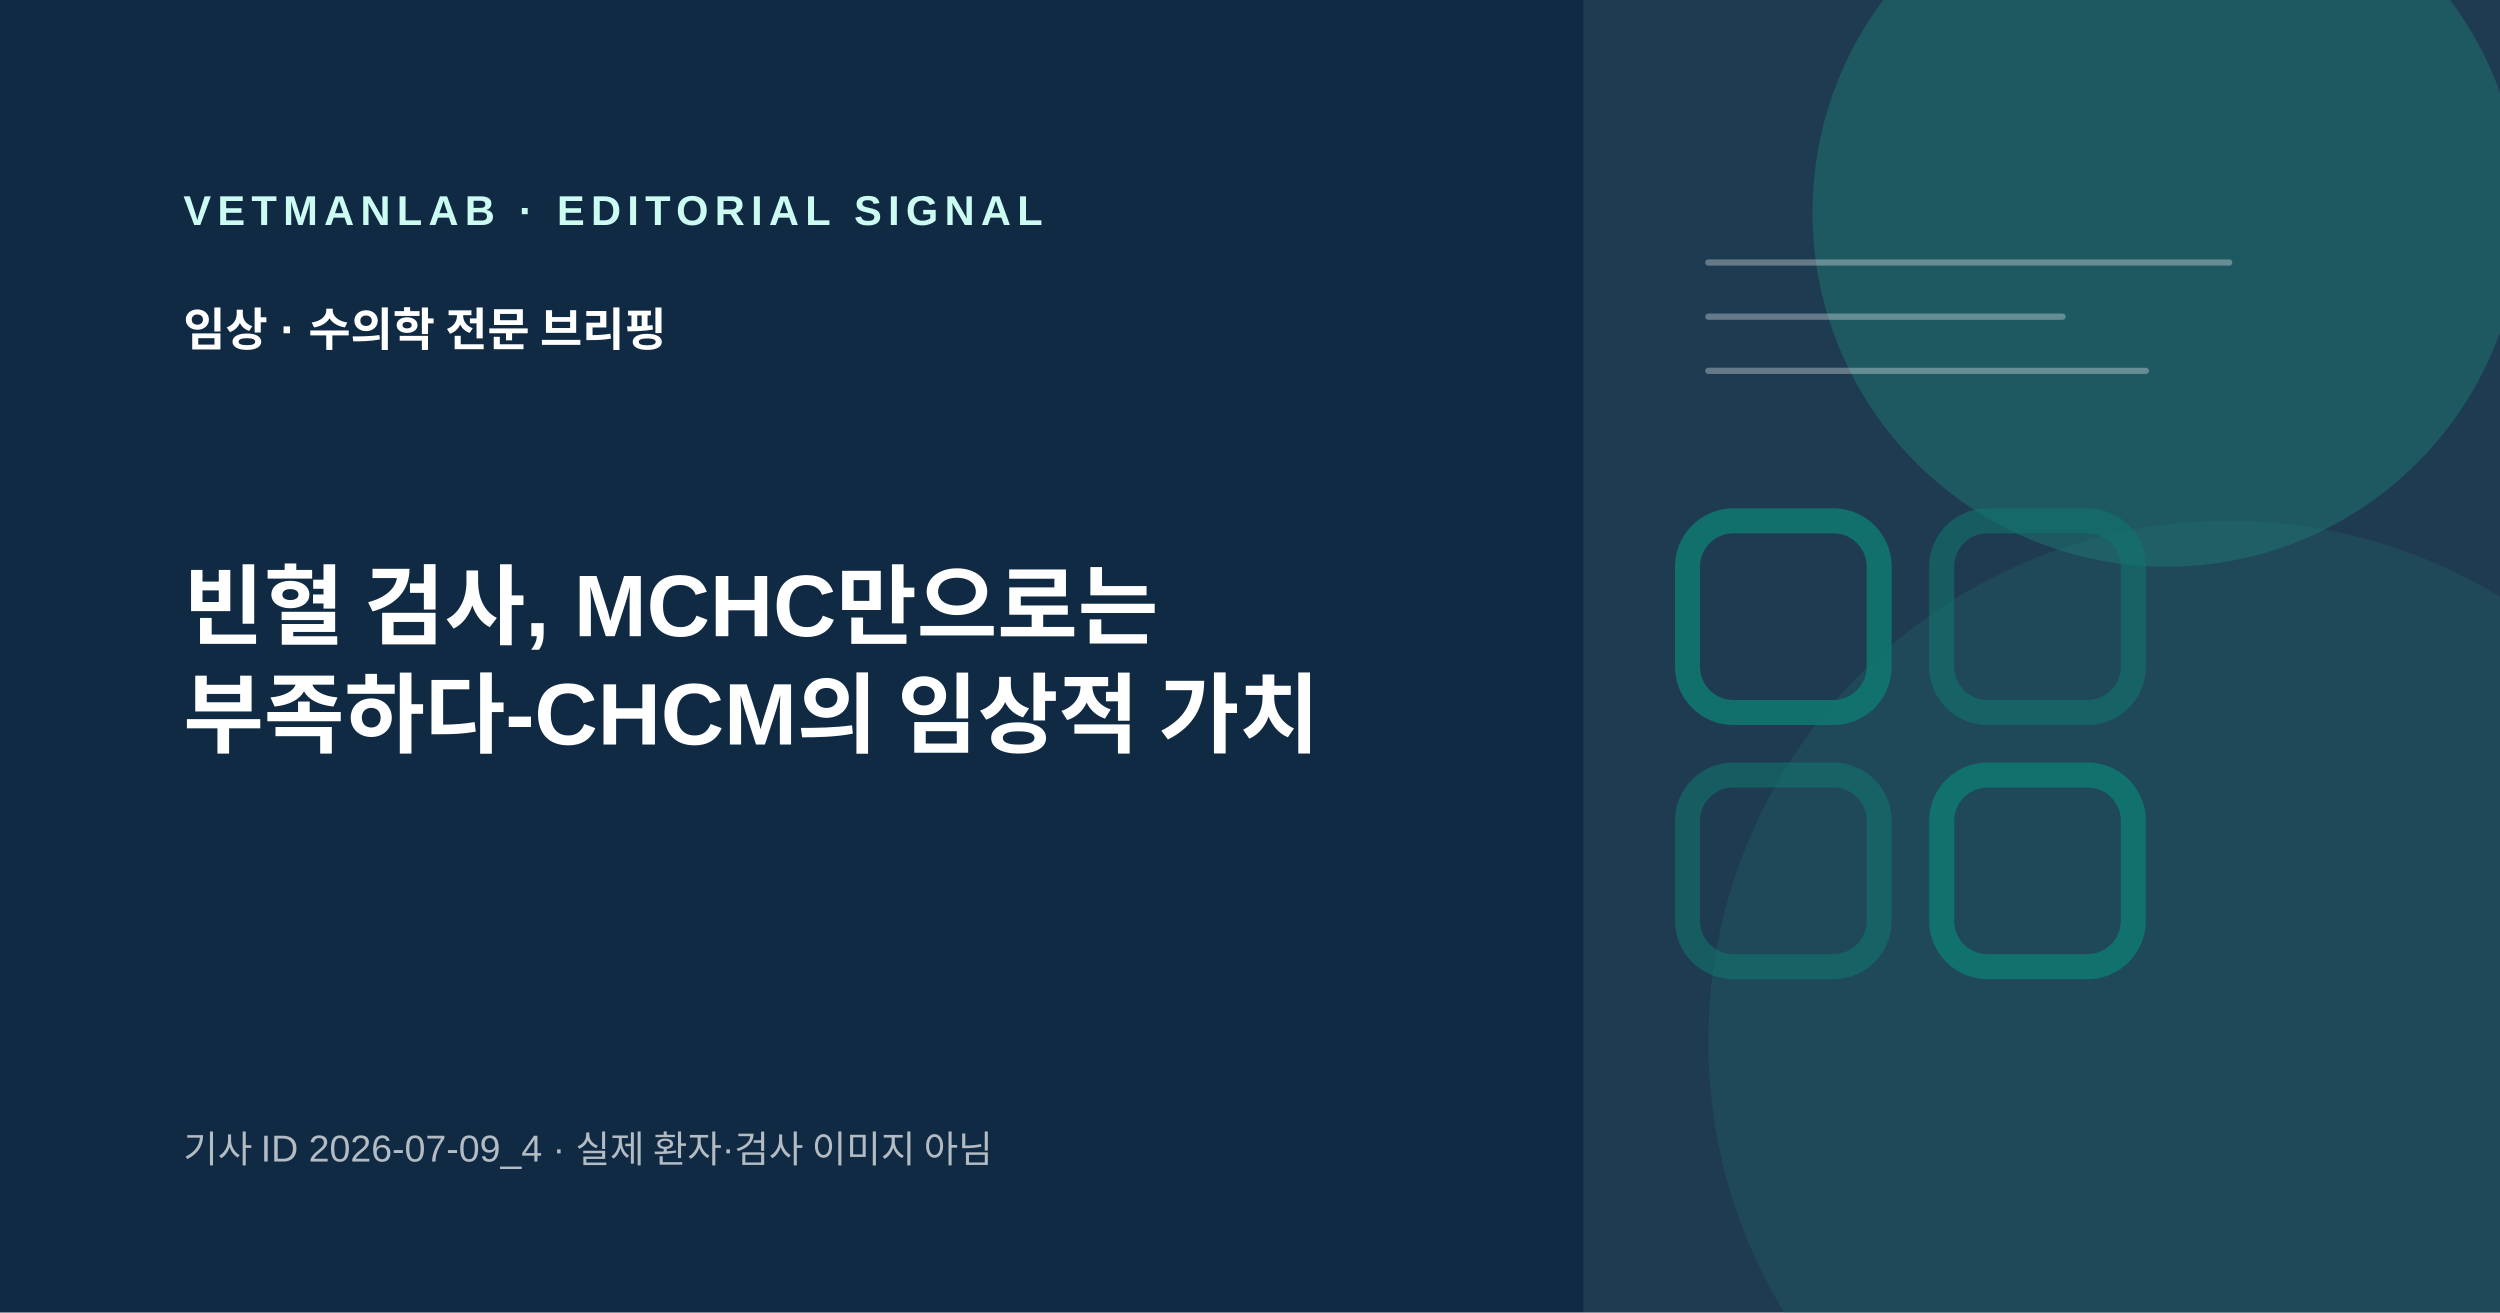
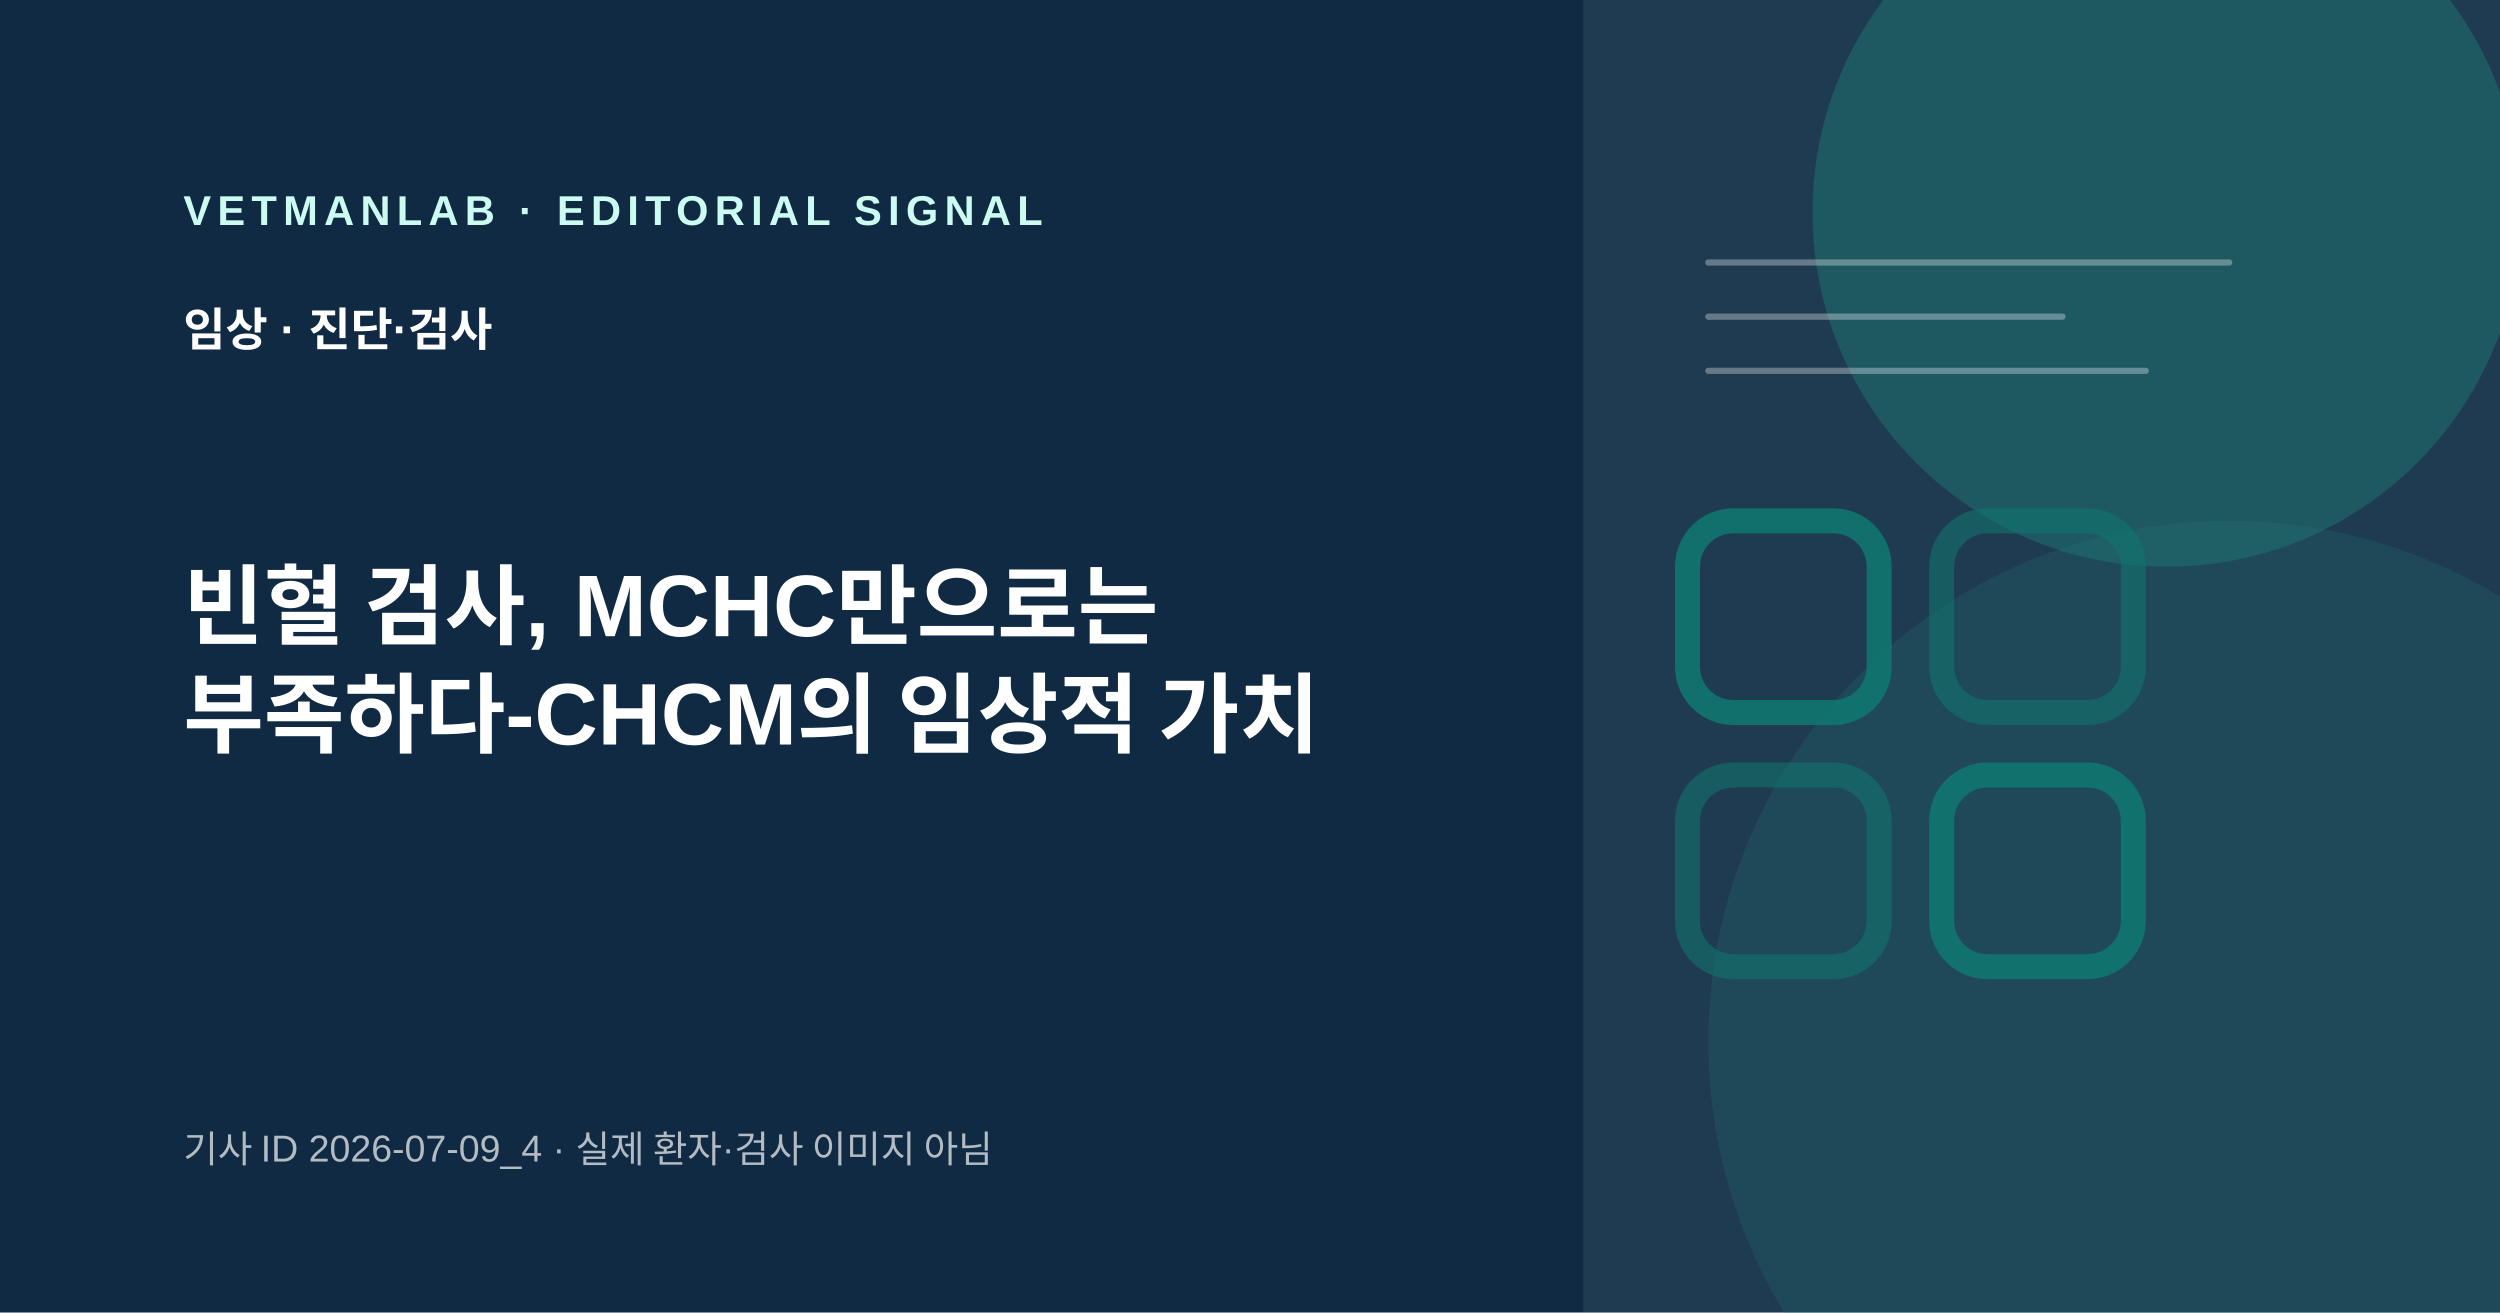
<svg xmlns="http://www.w3.org/2000/svg" width="1200" height="630" viewBox="0 0 1200 630" role="img" aria-labelledby="card-title card-desc">
  <rect width="1200" height="630" fill="#102a43" />
  <circle cx="1040" cy="102" r="170" fill="#0f766e" opacity=".42" />
  <circle cx="1070" cy="500" r="250" fill="#0f766e" opacity=".2" />
  <path d="M760 0h440v630H760z" fill="#ccfbf1" opacity=".08" />
  <path d="M820 126h250M820 152h170M820 178h210" stroke="#fff" stroke-opacity=".32" stroke-width="3" stroke-linecap="round" />
  <g transform="translate(810 250)" fill="none" stroke="#0f766e" stroke-width="12" opacity=".9">
    <rect x="0" y="0" width="92" height="92" rx="22" />
    <rect x="122" y="0" width="92" height="92" rx="22" opacity=".62" />
    <rect x="0" y="122" width="92" height="92" rx="22" opacity=".62" />
    <rect x="122" y="122" width="92" height="92" rx="22" />
  </g>
  <text x="88" y="108" fill="#ccfbf1" font-family="Arial, Apple SD Gothic Neo, sans-serif" font-size="20" font-weight="700" letter-spacing="3">VETMANLAB · EDITORIAL SIGNAL</text>
-   <text x="88" y="166" fill="#ffffff" font-family="Arial, Apple SD Gothic Neo, sans-serif" font-size="22" font-weight="700">임상 · 수의학 전문 브리핑</text>
+   <text x="88" y="166" fill="#ffffff" font-family="Arial, Apple SD Gothic Neo, sans-serif" font-size="22" font-weight="700">임상 · 진단·검사</text>
  <text x="88" y="306" fill="#ffffff" font-family="Arial, Apple SD Gothic Neo, sans-serif" font-size="42" font-weight="700">빈혈 검사, MCHC만으로는</text>
  <text x="88" y="358" fill="#ffffff" font-family="Arial, Apple SD Gothic Neo, sans-serif" font-size="42" font-weight="700">부족하다-CHCM의 임상적 가치</text>
  <text x="88" y="558" fill="#ffffff" fill-opacity=".68" font-family="Arial, Apple SD Gothic Neo, sans-serif" font-size="18">기사 ID 2026-07-09_4 · 실제 환자·검사 이미지 아님</text>
</svg>
